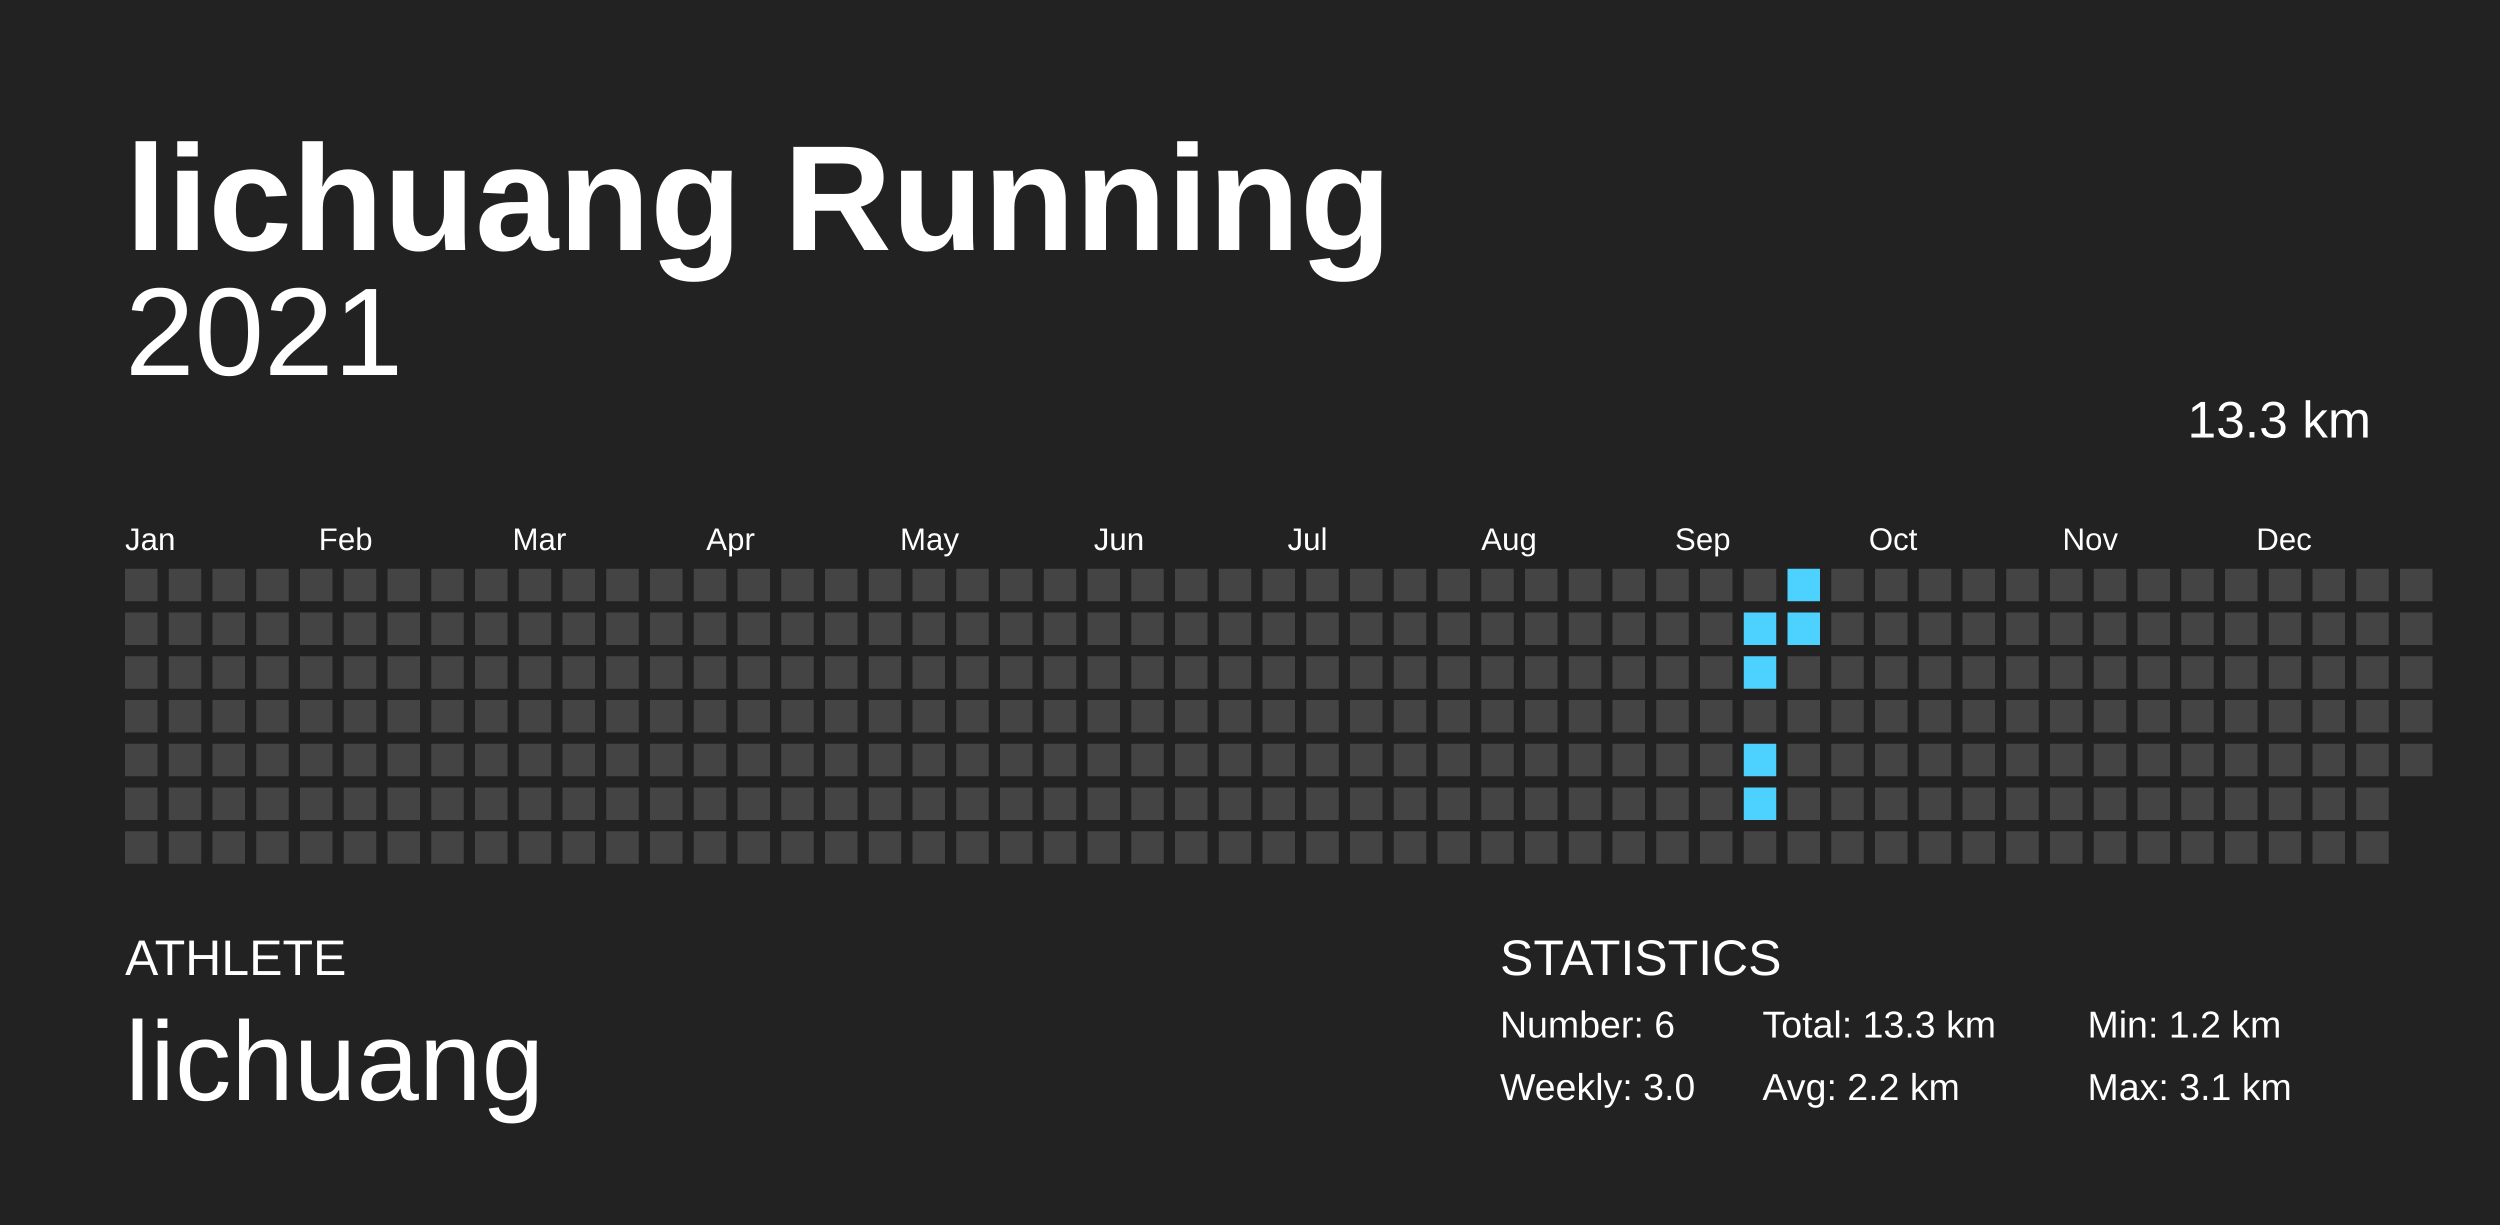
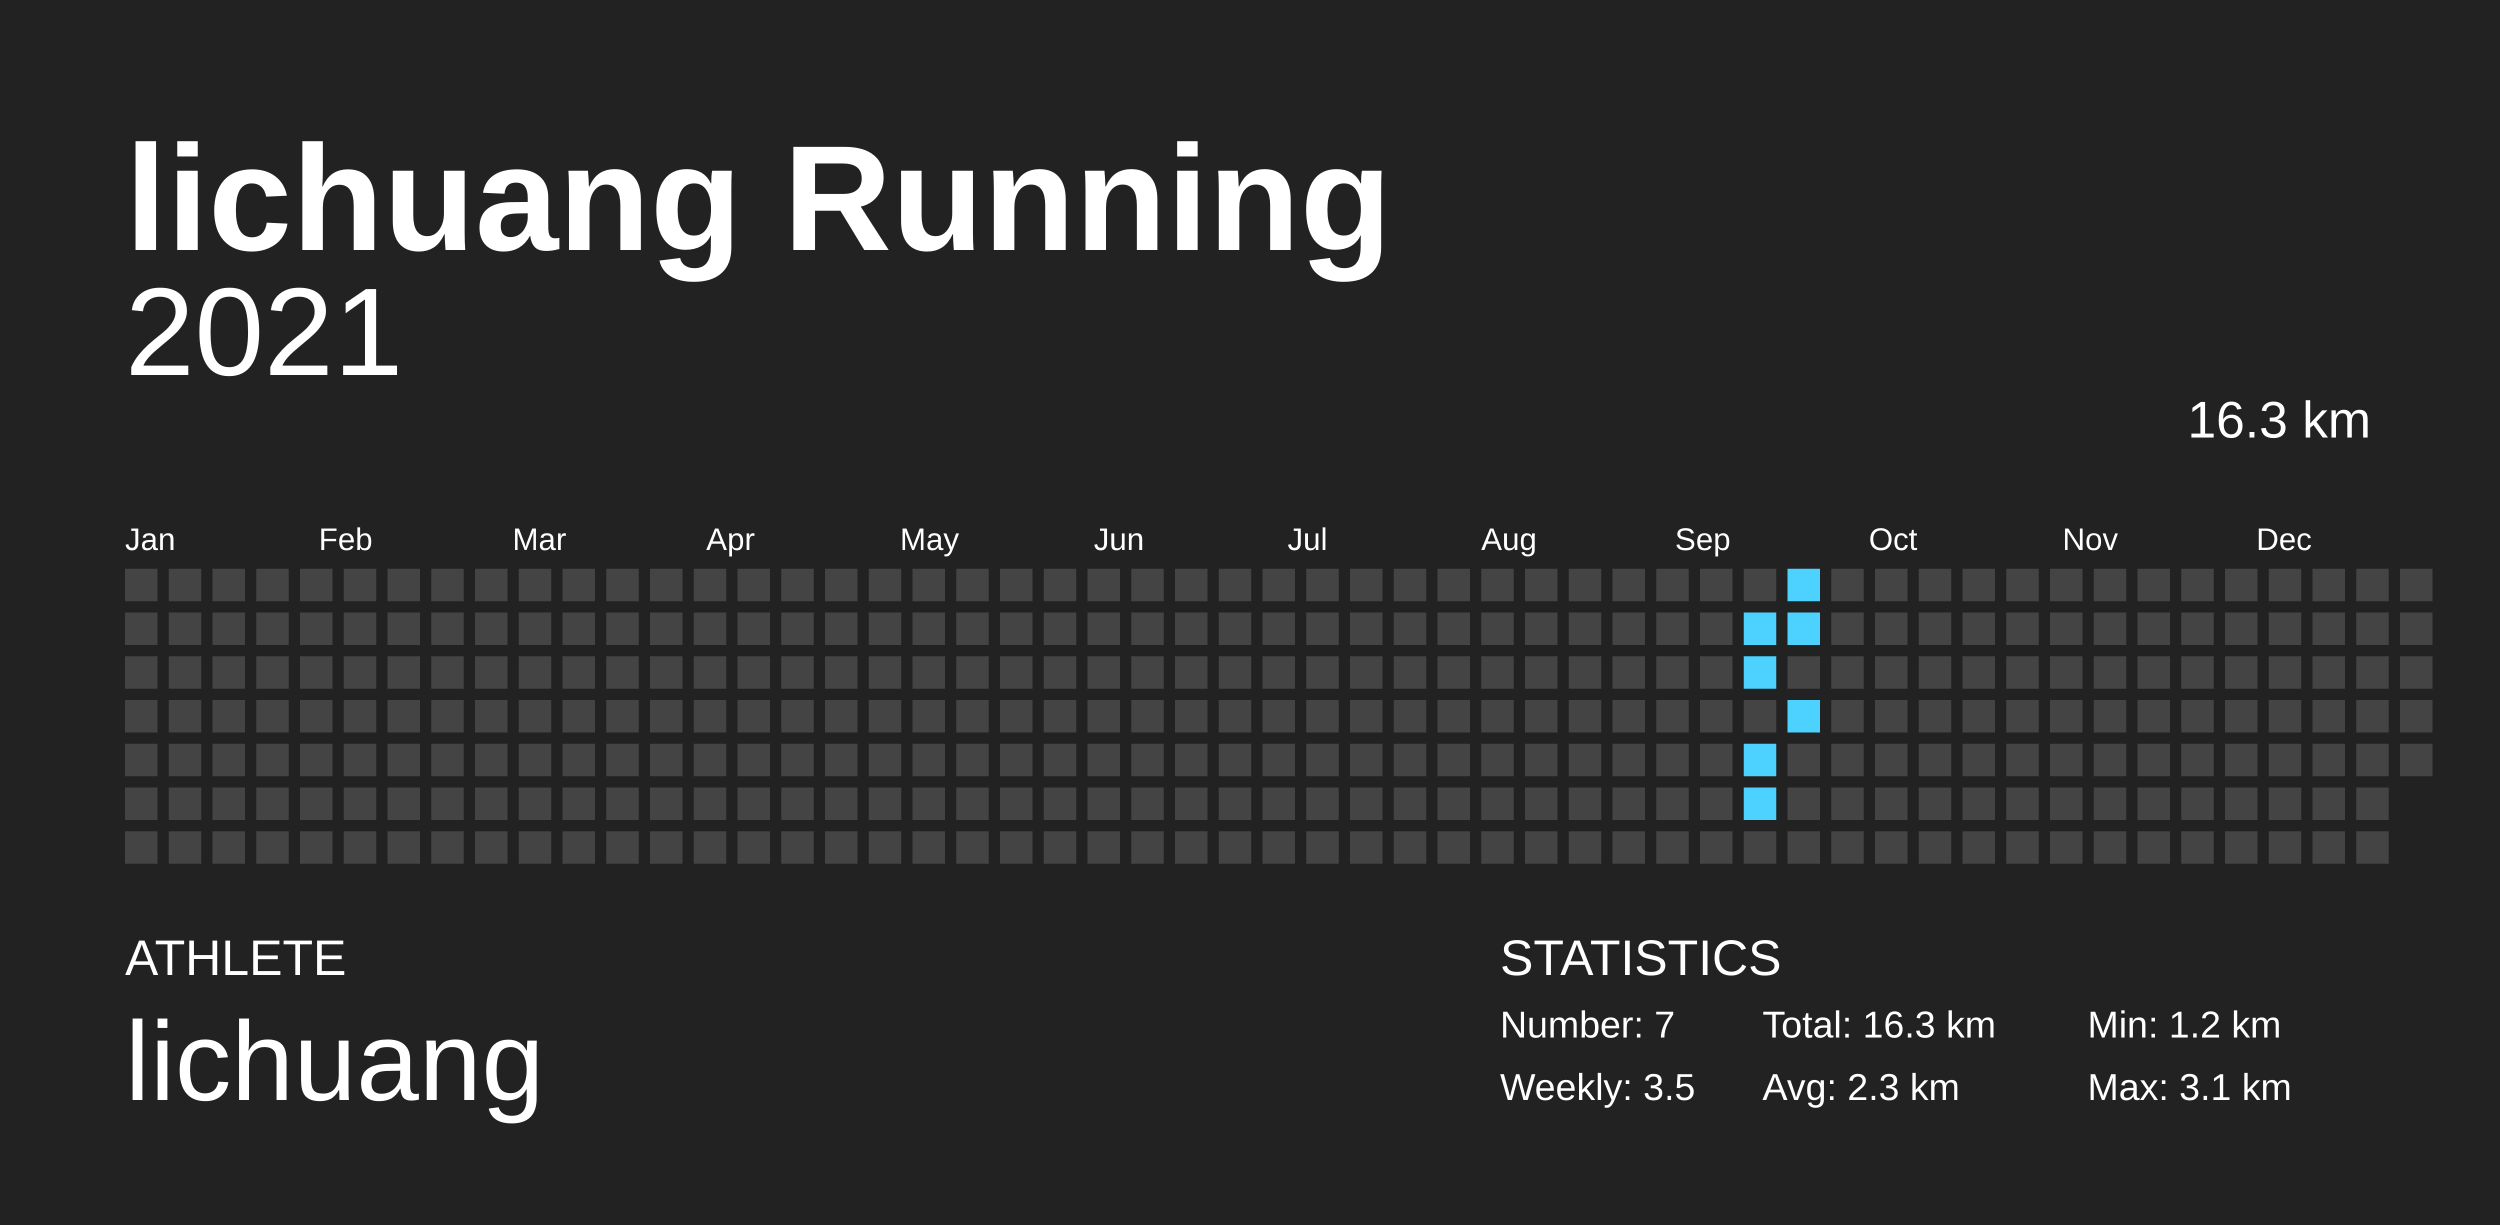
<svg xmlns="http://www.w3.org/2000/svg" baseProfile="full" height="98mm" version="1.1" viewBox="0,0,200,98" width="200mm">
  <defs />
  <rect fill="#222222" height="98" width="200" x="0" y="0" />
  <text fill="#FFFFFF" style="font-size:12px; font-family:Arial; font-weight:bold;" x="10" y="20">lichuang Running</text>
  <text fill="#FFFFFF" style="font-size:4px; font-family:Arial" x="10" y="78">ATHLETE</text>
  <text fill="#FFFFFF" style="font-size:9px; font-family:Arial" x="10" y="88">lichuang</text>
  <text fill="#FFFFFF" style="font-size:4px; font-family:Arial" x="120" y="78">STATISTICS</text>
-   <text fill="#FFFFFF" style="font-size:3px; font-family:Arial" x="120" y="83">Number: 6</text>
-   <text fill="#FFFFFF" style="font-size:3px; font-family:Arial" x="120" y="88">Weekly: 3.0</text>
-   <text fill="#FFFFFF" style="font-size:3px; font-family:Arial" x="141" y="83">Total: 13.3 km</text>
-   <text fill="#FFFFFF" style="font-size:3px; font-family:Arial" x="141" y="88">Avg: 2.2 km</text>
+   <text fill="#FFFFFF" style="font-size:3px; font-family:Arial" x="120" y="83">Number: 7</text>
+   <text fill="#FFFFFF" style="font-size:3px; font-family:Arial" x="120" y="88">Weekly: 3.5</text>
+   <text fill="#FFFFFF" style="font-size:3px; font-family:Arial" x="141" y="83">Total: 16.3 km</text>
+   <text fill="#FFFFFF" style="font-size:3px; font-family:Arial" x="141" y="88">Avg: 2.3 km</text>
  <text fill="#FFFFFF" style="font-size:3px; font-family:Arial" x="167" y="83">Min: 1.2 km</text>
  <text fill="#FFFFFF" style="font-size:3px; font-family:Arial" x="167" y="88">Max: 3.1 km</text>
  <text alignment-baseline="hanging" fill="#FFFFFF" style="font-size:10.0px; font-family:Arial;" x="10" y="30">2021</text>
-   <text alignment-baseline="hanging" fill="#FFFFFF" style="font-size:4.125px; font-family:Arial;" x="175" y="35">13.3 km</text>
+   <text alignment-baseline="hanging" fill="#FFFFFF" style="font-size:4.125px; font-family:Arial;" x="175" y="35">16.3 km</text>
  <text fill="#FFFFFF" style="font-size:2.5px; font-family:Arial" x="10.0" y="44">Jan</text>
  <text fill="#FFFFFF" style="font-size:2.5px; font-family:Arial" x="25.5" y="44">Feb</text>
  <text fill="#FFFFFF" style="font-size:2.5px; font-family:Arial" x="41.0" y="44">Mar</text>
  <text fill="#FFFFFF" style="font-size:2.5px; font-family:Arial" x="56.5" y="44">Apr</text>
  <text fill="#FFFFFF" style="font-size:2.5px; font-family:Arial" x="72.0" y="44">May</text>
  <text fill="#FFFFFF" style="font-size:2.5px; font-family:Arial" x="87.5" y="44">Jun</text>
  <text fill="#FFFFFF" style="font-size:2.5px; font-family:Arial" x="103.0" y="44">Jul</text>
  <text fill="#FFFFFF" style="font-size:2.5px; font-family:Arial" x="118.5" y="44">Aug</text>
  <text fill="#FFFFFF" style="font-size:2.5px; font-family:Arial" x="134.0" y="44">Sep</text>
  <text fill="#FFFFFF" style="font-size:2.5px; font-family:Arial" x="149.5" y="44">Oct</text>
  <text fill="#FFFFFF" style="font-size:2.5px; font-family:Arial" x="165.0" y="44">Nov</text>
  <text fill="#FFFFFF" style="font-size:2.5px; font-family:Arial" x="180.5" y="44">Dec</text>
  <rect fill="#444444" height="2.6" width="2.6" x="10.0" y="45.5" />
  <rect fill="#444444" height="2.6" width="2.6" x="10.0" y="49.0" />
  <rect fill="#444444" height="2.6" width="2.6" x="10.0" y="52.5" />
  <rect fill="#444444" height="2.6" width="2.6" x="10.0" y="56.0" />
  <rect fill="#444444" height="2.6" width="2.6" x="10.0" y="59.5" />
  <rect fill="#444444" height="2.6" width="2.6" x="10.0" y="63.0" />
  <rect fill="#444444" height="2.6" width="2.6" x="10.0" y="66.5" />
  <rect fill="#444444" height="2.6" width="2.6" x="13.5" y="45.5" />
  <rect fill="#444444" height="2.6" width="2.6" x="13.5" y="49.0" />
  <rect fill="#444444" height="2.6" width="2.6" x="13.5" y="52.5" />
  <rect fill="#444444" height="2.6" width="2.6" x="13.5" y="56.0" />
  <rect fill="#444444" height="2.6" width="2.6" x="13.5" y="59.5" />
  <rect fill="#444444" height="2.6" width="2.6" x="13.5" y="63.0" />
  <rect fill="#444444" height="2.6" width="2.6" x="13.5" y="66.5" />
  <rect fill="#444444" height="2.6" width="2.6" x="17.0" y="45.5" />
  <rect fill="#444444" height="2.6" width="2.6" x="17.0" y="49.0" />
  <rect fill="#444444" height="2.6" width="2.6" x="17.0" y="52.5" />
  <rect fill="#444444" height="2.6" width="2.6" x="17.0" y="56.0" />
  <rect fill="#444444" height="2.6" width="2.6" x="17.0" y="59.5" />
  <rect fill="#444444" height="2.6" width="2.6" x="17.0" y="63.0" />
  <rect fill="#444444" height="2.6" width="2.6" x="17.0" y="66.5" />
  <rect fill="#444444" height="2.6" width="2.6" x="20.5" y="45.5" />
  <rect fill="#444444" height="2.6" width="2.6" x="20.5" y="49.0" />
  <rect fill="#444444" height="2.6" width="2.6" x="20.5" y="52.5" />
  <rect fill="#444444" height="2.6" width="2.6" x="20.5" y="56.0" />
  <rect fill="#444444" height="2.6" width="2.6" x="20.5" y="59.5" />
  <rect fill="#444444" height="2.6" width="2.6" x="20.5" y="63.0" />
  <rect fill="#444444" height="2.6" width="2.6" x="20.5" y="66.5" />
  <rect fill="#444444" height="2.6" width="2.6" x="24.0" y="45.5" />
  <rect fill="#444444" height="2.6" width="2.6" x="24.0" y="49.0" />
  <rect fill="#444444" height="2.6" width="2.6" x="24.0" y="52.5" />
  <rect fill="#444444" height="2.6" width="2.6" x="24.0" y="56.0" />
  <rect fill="#444444" height="2.6" width="2.6" x="24.0" y="59.5" />
  <rect fill="#444444" height="2.6" width="2.6" x="24.0" y="63.0" />
  <rect fill="#444444" height="2.6" width="2.6" x="24.0" y="66.5" />
  <rect fill="#444444" height="2.6" width="2.6" x="27.5" y="45.5" />
  <rect fill="#444444" height="2.6" width="2.6" x="27.5" y="49.0" />
  <rect fill="#444444" height="2.6" width="2.6" x="27.5" y="52.5" />
  <rect fill="#444444" height="2.6" width="2.6" x="27.5" y="56.0" />
  <rect fill="#444444" height="2.6" width="2.6" x="27.5" y="59.5" />
  <rect fill="#444444" height="2.6" width="2.6" x="27.5" y="63.0" />
  <rect fill="#444444" height="2.6" width="2.6" x="27.5" y="66.5" />
  <rect fill="#444444" height="2.6" width="2.6" x="31.0" y="45.5" />
  <rect fill="#444444" height="2.6" width="2.6" x="31.0" y="49.0" />
  <rect fill="#444444" height="2.6" width="2.6" x="31.0" y="52.5" />
  <rect fill="#444444" height="2.6" width="2.6" x="31.0" y="56.0" />
  <rect fill="#444444" height="2.6" width="2.6" x="31.0" y="59.5" />
  <rect fill="#444444" height="2.6" width="2.6" x="31.0" y="63.0" />
  <rect fill="#444444" height="2.6" width="2.6" x="31.0" y="66.5" />
  <rect fill="#444444" height="2.6" width="2.6" x="34.5" y="45.5" />
  <rect fill="#444444" height="2.6" width="2.6" x="34.5" y="49.0" />
  <rect fill="#444444" height="2.6" width="2.6" x="34.5" y="52.5" />
  <rect fill="#444444" height="2.6" width="2.6" x="34.5" y="56.0" />
  <rect fill="#444444" height="2.6" width="2.6" x="34.5" y="59.5" />
  <rect fill="#444444" height="2.6" width="2.6" x="34.5" y="63.0" />
  <rect fill="#444444" height="2.6" width="2.6" x="34.5" y="66.5" />
  <rect fill="#444444" height="2.6" width="2.6" x="38.0" y="45.5" />
  <rect fill="#444444" height="2.6" width="2.6" x="38.0" y="49.0" />
  <rect fill="#444444" height="2.6" width="2.6" x="38.0" y="52.5" />
  <rect fill="#444444" height="2.6" width="2.6" x="38.0" y="56.0" />
  <rect fill="#444444" height="2.6" width="2.6" x="38.0" y="59.5" />
  <rect fill="#444444" height="2.6" width="2.6" x="38.0" y="63.0" />
  <rect fill="#444444" height="2.6" width="2.6" x="38.0" y="66.5" />
  <rect fill="#444444" height="2.6" width="2.6" x="41.5" y="45.5" />
  <rect fill="#444444" height="2.6" width="2.6" x="41.5" y="49.0" />
  <rect fill="#444444" height="2.6" width="2.6" x="41.5" y="52.5" />
  <rect fill="#444444" height="2.6" width="2.6" x="41.5" y="56.0" />
  <rect fill="#444444" height="2.6" width="2.6" x="41.5" y="59.5" />
  <rect fill="#444444" height="2.6" width="2.6" x="41.5" y="63.0" />
  <rect fill="#444444" height="2.6" width="2.6" x="41.5" y="66.5" />
  <rect fill="#444444" height="2.6" width="2.6" x="45.0" y="45.5" />
  <rect fill="#444444" height="2.6" width="2.6" x="45.0" y="49.0" />
  <rect fill="#444444" height="2.6" width="2.6" x="45.0" y="52.5" />
  <rect fill="#444444" height="2.6" width="2.6" x="45.0" y="56.0" />
  <rect fill="#444444" height="2.6" width="2.6" x="45.0" y="59.5" />
  <rect fill="#444444" height="2.6" width="2.6" x="45.0" y="63.0" />
  <rect fill="#444444" height="2.6" width="2.6" x="45.0" y="66.5" />
  <rect fill="#444444" height="2.6" width="2.6" x="48.5" y="45.5" />
  <rect fill="#444444" height="2.6" width="2.6" x="48.5" y="49.0" />
  <rect fill="#444444" height="2.6" width="2.6" x="48.5" y="52.5" />
  <rect fill="#444444" height="2.6" width="2.6" x="48.5" y="56.0" />
  <rect fill="#444444" height="2.6" width="2.6" x="48.5" y="59.5" />
  <rect fill="#444444" height="2.6" width="2.6" x="48.5" y="63.0" />
  <rect fill="#444444" height="2.6" width="2.6" x="48.5" y="66.5" />
  <rect fill="#444444" height="2.6" width="2.6" x="52.0" y="45.5" />
  <rect fill="#444444" height="2.6" width="2.6" x="52.0" y="49.0" />
  <rect fill="#444444" height="2.6" width="2.6" x="52.0" y="52.5" />
  <rect fill="#444444" height="2.6" width="2.6" x="52.0" y="56.0" />
  <rect fill="#444444" height="2.6" width="2.6" x="52.0" y="59.5" />
  <rect fill="#444444" height="2.6" width="2.6" x="52.0" y="63.0" />
  <rect fill="#444444" height="2.6" width="2.6" x="52.0" y="66.5" />
  <rect fill="#444444" height="2.6" width="2.6" x="55.5" y="45.5" />
  <rect fill="#444444" height="2.6" width="2.6" x="55.5" y="49.0" />
  <rect fill="#444444" height="2.6" width="2.6" x="55.5" y="52.5" />
  <rect fill="#444444" height="2.6" width="2.6" x="55.5" y="56.0" />
  <rect fill="#444444" height="2.6" width="2.6" x="55.5" y="59.5" />
  <rect fill="#444444" height="2.6" width="2.6" x="55.5" y="63.0" />
  <rect fill="#444444" height="2.6" width="2.6" x="55.5" y="66.5" />
  <rect fill="#444444" height="2.6" width="2.6" x="59.0" y="45.5" />
  <rect fill="#444444" height="2.6" width="2.6" x="59.0" y="49.0" />
  <rect fill="#444444" height="2.6" width="2.6" x="59.0" y="52.5" />
  <rect fill="#444444" height="2.6" width="2.6" x="59.0" y="56.0" />
  <rect fill="#444444" height="2.6" width="2.6" x="59.0" y="59.5" />
  <rect fill="#444444" height="2.6" width="2.6" x="59.0" y="63.0" />
  <rect fill="#444444" height="2.6" width="2.6" x="59.0" y="66.5" />
  <rect fill="#444444" height="2.6" width="2.6" x="62.5" y="45.5" />
  <rect fill="#444444" height="2.6" width="2.6" x="62.5" y="49.0" />
  <rect fill="#444444" height="2.6" width="2.6" x="62.5" y="52.5" />
  <rect fill="#444444" height="2.6" width="2.6" x="62.5" y="56.0" />
  <rect fill="#444444" height="2.6" width="2.6" x="62.5" y="59.5" />
  <rect fill="#444444" height="2.6" width="2.6" x="62.5" y="63.0" />
  <rect fill="#444444" height="2.6" width="2.6" x="62.5" y="66.5" />
  <rect fill="#444444" height="2.6" width="2.6" x="66.0" y="45.5" />
  <rect fill="#444444" height="2.6" width="2.6" x="66.0" y="49.0" />
  <rect fill="#444444" height="2.6" width="2.6" x="66.0" y="52.5" />
  <rect fill="#444444" height="2.6" width="2.6" x="66.0" y="56.0" />
  <rect fill="#444444" height="2.6" width="2.6" x="66.0" y="59.5" />
  <rect fill="#444444" height="2.6" width="2.6" x="66.0" y="63.0" />
  <rect fill="#444444" height="2.6" width="2.6" x="66.0" y="66.5" />
  <rect fill="#444444" height="2.6" width="2.6" x="69.5" y="45.5" />
  <rect fill="#444444" height="2.6" width="2.6" x="69.5" y="49.0" />
  <rect fill="#444444" height="2.6" width="2.6" x="69.5" y="52.5" />
  <rect fill="#444444" height="2.6" width="2.6" x="69.5" y="56.0" />
  <rect fill="#444444" height="2.6" width="2.6" x="69.5" y="59.5" />
  <rect fill="#444444" height="2.6" width="2.6" x="69.5" y="63.0" />
  <rect fill="#444444" height="2.6" width="2.6" x="69.5" y="66.5" />
  <rect fill="#444444" height="2.6" width="2.6" x="73.0" y="45.5" />
  <rect fill="#444444" height="2.6" width="2.6" x="73.0" y="49.0" />
  <rect fill="#444444" height="2.6" width="2.6" x="73.0" y="52.5" />
  <rect fill="#444444" height="2.6" width="2.6" x="73.0" y="56.0" />
  <rect fill="#444444" height="2.6" width="2.6" x="73.0" y="59.5" />
  <rect fill="#444444" height="2.6" width="2.6" x="73.0" y="63.0" />
  <rect fill="#444444" height="2.6" width="2.6" x="73.0" y="66.5" />
  <rect fill="#444444" height="2.6" width="2.6" x="76.5" y="45.5" />
  <rect fill="#444444" height="2.6" width="2.6" x="76.5" y="49.0" />
  <rect fill="#444444" height="2.6" width="2.6" x="76.5" y="52.5" />
  <rect fill="#444444" height="2.6" width="2.6" x="76.5" y="56.0" />
  <rect fill="#444444" height="2.6" width="2.6" x="76.5" y="59.5" />
  <rect fill="#444444" height="2.6" width="2.6" x="76.5" y="63.0" />
  <rect fill="#444444" height="2.6" width="2.6" x="76.5" y="66.5" />
  <rect fill="#444444" height="2.6" width="2.6" x="80.0" y="45.5" />
  <rect fill="#444444" height="2.6" width="2.6" x="80.0" y="49.0" />
  <rect fill="#444444" height="2.6" width="2.6" x="80.0" y="52.5" />
  <rect fill="#444444" height="2.6" width="2.6" x="80.0" y="56.0" />
  <rect fill="#444444" height="2.6" width="2.6" x="80.0" y="59.5" />
  <rect fill="#444444" height="2.6" width="2.6" x="80.0" y="63.0" />
  <rect fill="#444444" height="2.6" width="2.6" x="80.0" y="66.5" />
  <rect fill="#444444" height="2.6" width="2.6" x="83.5" y="45.5" />
  <rect fill="#444444" height="2.6" width="2.6" x="83.5" y="49.0" />
  <rect fill="#444444" height="2.6" width="2.6" x="83.5" y="52.5" />
  <rect fill="#444444" height="2.6" width="2.6" x="83.5" y="56.0" />
  <rect fill="#444444" height="2.6" width="2.6" x="83.5" y="59.5" />
  <rect fill="#444444" height="2.6" width="2.6" x="83.5" y="63.0" />
  <rect fill="#444444" height="2.6" width="2.6" x="83.5" y="66.5" />
  <rect fill="#444444" height="2.6" width="2.6" x="87.0" y="45.5" />
  <rect fill="#444444" height="2.6" width="2.6" x="87.0" y="49.0" />
  <rect fill="#444444" height="2.6" width="2.6" x="87.0" y="52.5" />
  <rect fill="#444444" height="2.6" width="2.6" x="87.0" y="56.0" />
  <rect fill="#444444" height="2.6" width="2.6" x="87.0" y="59.5" />
  <rect fill="#444444" height="2.6" width="2.6" x="87.0" y="63.0" />
  <rect fill="#444444" height="2.6" width="2.6" x="87.0" y="66.5" />
  <rect fill="#444444" height="2.6" width="2.6" x="90.5" y="45.5" />
  <rect fill="#444444" height="2.6" width="2.6" x="90.5" y="49.0" />
  <rect fill="#444444" height="2.6" width="2.6" x="90.5" y="52.5" />
  <rect fill="#444444" height="2.6" width="2.6" x="90.5" y="56.0" />
  <rect fill="#444444" height="2.6" width="2.6" x="90.5" y="59.5" />
  <rect fill="#444444" height="2.6" width="2.6" x="90.5" y="63.0" />
  <rect fill="#444444" height="2.6" width="2.6" x="90.5" y="66.5" />
  <rect fill="#444444" height="2.6" width="2.6" x="94.0" y="45.5" />
  <rect fill="#444444" height="2.6" width="2.6" x="94.0" y="49.0" />
  <rect fill="#444444" height="2.6" width="2.6" x="94.0" y="52.5" />
  <rect fill="#444444" height="2.6" width="2.6" x="94.0" y="56.0" />
  <rect fill="#444444" height="2.6" width="2.6" x="94.0" y="59.5" />
  <rect fill="#444444" height="2.6" width="2.6" x="94.0" y="63.0" />
  <rect fill="#444444" height="2.6" width="2.6" x="94.0" y="66.5" />
  <rect fill="#444444" height="2.6" width="2.6" x="97.5" y="45.5" />
  <rect fill="#444444" height="2.6" width="2.6" x="97.5" y="49.0" />
  <rect fill="#444444" height="2.6" width="2.6" x="97.5" y="52.5" />
  <rect fill="#444444" height="2.6" width="2.6" x="97.5" y="56.0" />
  <rect fill="#444444" height="2.6" width="2.6" x="97.5" y="59.5" />
  <rect fill="#444444" height="2.6" width="2.6" x="97.5" y="63.0" />
  <rect fill="#444444" height="2.6" width="2.6" x="97.5" y="66.5" />
  <rect fill="#444444" height="2.6" width="2.6" x="101.0" y="45.5" />
  <rect fill="#444444" height="2.6" width="2.6" x="101.0" y="49.0" />
  <rect fill="#444444" height="2.6" width="2.6" x="101.0" y="52.5" />
  <rect fill="#444444" height="2.6" width="2.6" x="101.0" y="56.0" />
  <rect fill="#444444" height="2.6" width="2.6" x="101.0" y="59.5" />
  <rect fill="#444444" height="2.6" width="2.6" x="101.0" y="63.0" />
  <rect fill="#444444" height="2.6" width="2.6" x="101.0" y="66.5" />
  <rect fill="#444444" height="2.6" width="2.6" x="104.5" y="45.5" />
  <rect fill="#444444" height="2.6" width="2.6" x="104.5" y="49.0" />
  <rect fill="#444444" height="2.6" width="2.6" x="104.5" y="52.5" />
  <rect fill="#444444" height="2.6" width="2.6" x="104.5" y="56.0" />
  <rect fill="#444444" height="2.6" width="2.6" x="104.5" y="59.5" />
  <rect fill="#444444" height="2.6" width="2.6" x="104.5" y="63.0" />
  <rect fill="#444444" height="2.6" width="2.6" x="104.5" y="66.5" />
  <rect fill="#444444" height="2.6" width="2.6" x="108.0" y="45.5" />
  <rect fill="#444444" height="2.6" width="2.6" x="108.0" y="49.0" />
  <rect fill="#444444" height="2.6" width="2.6" x="108.0" y="52.5" />
  <rect fill="#444444" height="2.6" width="2.6" x="108.0" y="56.0" />
  <rect fill="#444444" height="2.6" width="2.6" x="108.0" y="59.5" />
  <rect fill="#444444" height="2.6" width="2.6" x="108.0" y="63.0" />
  <rect fill="#444444" height="2.6" width="2.6" x="108.0" y="66.5" />
  <rect fill="#444444" height="2.6" width="2.6" x="111.5" y="45.5" />
  <rect fill="#444444" height="2.6" width="2.6" x="111.5" y="49.0" />
  <rect fill="#444444" height="2.6" width="2.6" x="111.5" y="52.5" />
  <rect fill="#444444" height="2.6" width="2.6" x="111.5" y="56.0" />
  <rect fill="#444444" height="2.6" width="2.6" x="111.5" y="59.5" />
  <rect fill="#444444" height="2.6" width="2.6" x="111.5" y="63.0" />
  <rect fill="#444444" height="2.6" width="2.6" x="111.5" y="66.5" />
  <rect fill="#444444" height="2.6" width="2.6" x="115.0" y="45.5" />
  <rect fill="#444444" height="2.6" width="2.6" x="115.0" y="49.0" />
  <rect fill="#444444" height="2.6" width="2.6" x="115.0" y="52.5" />
  <rect fill="#444444" height="2.6" width="2.6" x="115.0" y="56.0" />
  <rect fill="#444444" height="2.6" width="2.6" x="115.0" y="59.5" />
  <rect fill="#444444" height="2.6" width="2.6" x="115.0" y="63.0" />
  <rect fill="#444444" height="2.6" width="2.6" x="115.0" y="66.5" />
  <rect fill="#444444" height="2.6" width="2.6" x="118.5" y="45.5" />
  <rect fill="#444444" height="2.6" width="2.6" x="118.5" y="49.0" />
  <rect fill="#444444" height="2.6" width="2.6" x="118.5" y="52.5" />
  <rect fill="#444444" height="2.6" width="2.6" x="118.5" y="56.0" />
  <rect fill="#444444" height="2.6" width="2.6" x="118.5" y="59.5" />
  <rect fill="#444444" height="2.6" width="2.6" x="118.5" y="63.0" />
  <rect fill="#444444" height="2.6" width="2.6" x="118.5" y="66.5" />
  <rect fill="#444444" height="2.6" width="2.6" x="122.0" y="45.5" />
  <rect fill="#444444" height="2.6" width="2.6" x="122.0" y="49.0" />
  <rect fill="#444444" height="2.6" width="2.6" x="122.0" y="52.5" />
  <rect fill="#444444" height="2.6" width="2.6" x="122.0" y="56.0" />
  <rect fill="#444444" height="2.6" width="2.6" x="122.0" y="59.5" />
  <rect fill="#444444" height="2.6" width="2.6" x="122.0" y="63.0" />
  <rect fill="#444444" height="2.6" width="2.6" x="122.0" y="66.5" />
  <rect fill="#444444" height="2.6" width="2.6" x="125.5" y="45.5" />
  <rect fill="#444444" height="2.6" width="2.6" x="125.5" y="49.0" />
  <rect fill="#444444" height="2.6" width="2.6" x="125.5" y="52.5" />
  <rect fill="#444444" height="2.6" width="2.6" x="125.5" y="56.0" />
  <rect fill="#444444" height="2.6" width="2.6" x="125.5" y="59.5" />
  <rect fill="#444444" height="2.6" width="2.6" x="125.5" y="63.0" />
  <rect fill="#444444" height="2.6" width="2.6" x="125.5" y="66.5" />
  <rect fill="#444444" height="2.6" width="2.6" x="129.0" y="45.5" />
  <rect fill="#444444" height="2.6" width="2.6" x="129.0" y="49.0" />
  <rect fill="#444444" height="2.6" width="2.6" x="129.0" y="52.5" />
  <rect fill="#444444" height="2.6" width="2.6" x="129.0" y="56.0" />
  <rect fill="#444444" height="2.6" width="2.6" x="129.0" y="59.5" />
  <rect fill="#444444" height="2.6" width="2.6" x="129.0" y="63.0" />
  <rect fill="#444444" height="2.6" width="2.6" x="129.0" y="66.5" />
  <rect fill="#444444" height="2.6" width="2.6" x="132.5" y="45.5" />
  <rect fill="#444444" height="2.6" width="2.6" x="132.5" y="49.0" />
  <rect fill="#444444" height="2.6" width="2.6" x="132.5" y="52.5" />
  <rect fill="#444444" height="2.6" width="2.6" x="132.5" y="56.0" />
  <rect fill="#444444" height="2.6" width="2.6" x="132.5" y="59.5" />
  <rect fill="#444444" height="2.6" width="2.6" x="132.5" y="63.0" />
  <rect fill="#444444" height="2.6" width="2.6" x="132.5" y="66.5" />
  <rect fill="#444444" height="2.6" width="2.6" x="136.0" y="45.5" />
  <rect fill="#444444" height="2.6" width="2.6" x="136.0" y="49.0" />
  <rect fill="#444444" height="2.6" width="2.6" x="136.0" y="52.5" />
  <rect fill="#444444" height="2.6" width="2.6" x="136.0" y="56.0" />
  <rect fill="#444444" height="2.6" width="2.6" x="136.0" y="59.5" />
  <rect fill="#444444" height="2.6" width="2.6" x="136.0" y="63.0" />
  <rect fill="#444444" height="2.6" width="2.6" x="136.0" y="66.5" />
  <rect fill="#444444" height="2.6" width="2.6" x="139.5" y="45.5" />
  <rect fill="#4dd2ff" height="2.6" width="2.6" x="139.5" y="49.0" />
  <rect fill="#4dd2ff" height="2.6" width="2.6" x="139.5" y="52.5" />
  <rect fill="#444444" height="2.6" width="2.6" x="139.5" y="56.0" />
  <rect fill="#4dd2ff" height="2.6" width="2.6" x="139.5" y="59.5" />
  <rect fill="#4dd2ff" height="2.6" width="2.6" x="139.5" y="63.0" />
  <rect fill="#444444" height="2.6" width="2.6" x="139.5" y="66.5" />
  <rect fill="#4dd2ff" height="2.6" width="2.6" x="143.0" y="45.5" />
  <rect fill="#4dd2ff" height="2.6" width="2.6" x="143.0" y="49.0" />
  <rect fill="#444444" height="2.6" width="2.6" x="143.0" y="52.5" />
-   <rect fill="#444444" height="2.6" width="2.6" x="143.0" y="56.0" />
+   <rect fill="#4dd2ff" height="2.6" width="2.6" x="143.0" y="56.0" />
  <rect fill="#444444" height="2.6" width="2.6" x="143.0" y="59.5" />
  <rect fill="#444444" height="2.6" width="2.6" x="143.0" y="63.0" />
  <rect fill="#444444" height="2.6" width="2.6" x="143.0" y="66.5" />
  <rect fill="#444444" height="2.6" width="2.6" x="146.5" y="45.5" />
  <rect fill="#444444" height="2.6" width="2.6" x="146.5" y="49.0" />
  <rect fill="#444444" height="2.6" width="2.6" x="146.5" y="52.5" />
  <rect fill="#444444" height="2.6" width="2.6" x="146.5" y="56.0" />
  <rect fill="#444444" height="2.6" width="2.6" x="146.5" y="59.5" />
  <rect fill="#444444" height="2.6" width="2.6" x="146.5" y="63.0" />
  <rect fill="#444444" height="2.6" width="2.6" x="146.5" y="66.5" />
  <rect fill="#444444" height="2.6" width="2.6" x="150.0" y="45.5" />
  <rect fill="#444444" height="2.6" width="2.6" x="150.0" y="49.0" />
  <rect fill="#444444" height="2.6" width="2.6" x="150.0" y="52.5" />
  <rect fill="#444444" height="2.6" width="2.6" x="150.0" y="56.0" />
  <rect fill="#444444" height="2.6" width="2.6" x="150.0" y="59.5" />
  <rect fill="#444444" height="2.6" width="2.6" x="150.0" y="63.0" />
  <rect fill="#444444" height="2.6" width="2.6" x="150.0" y="66.5" />
  <rect fill="#444444" height="2.6" width="2.6" x="153.5" y="45.5" />
  <rect fill="#444444" height="2.6" width="2.6" x="153.5" y="49.0" />
  <rect fill="#444444" height="2.6" width="2.6" x="153.5" y="52.5" />
  <rect fill="#444444" height="2.6" width="2.6" x="153.5" y="56.0" />
  <rect fill="#444444" height="2.6" width="2.6" x="153.5" y="59.5" />
  <rect fill="#444444" height="2.6" width="2.6" x="153.5" y="63.0" />
  <rect fill="#444444" height="2.6" width="2.6" x="153.5" y="66.5" />
  <rect fill="#444444" height="2.6" width="2.6" x="157.0" y="45.5" />
  <rect fill="#444444" height="2.6" width="2.6" x="157.0" y="49.0" />
  <rect fill="#444444" height="2.6" width="2.6" x="157.0" y="52.5" />
  <rect fill="#444444" height="2.6" width="2.6" x="157.0" y="56.0" />
  <rect fill="#444444" height="2.6" width="2.6" x="157.0" y="59.5" />
  <rect fill="#444444" height="2.6" width="2.6" x="157.0" y="63.0" />
  <rect fill="#444444" height="2.6" width="2.6" x="157.0" y="66.5" />
  <rect fill="#444444" height="2.6" width="2.6" x="160.5" y="45.5" />
  <rect fill="#444444" height="2.6" width="2.6" x="160.5" y="49.0" />
  <rect fill="#444444" height="2.6" width="2.6" x="160.5" y="52.5" />
  <rect fill="#444444" height="2.6" width="2.6" x="160.5" y="56.0" />
  <rect fill="#444444" height="2.6" width="2.6" x="160.5" y="59.5" />
  <rect fill="#444444" height="2.6" width="2.6" x="160.5" y="63.0" />
  <rect fill="#444444" height="2.6" width="2.6" x="160.5" y="66.5" />
  <rect fill="#444444" height="2.6" width="2.6" x="164.0" y="45.5" />
  <rect fill="#444444" height="2.6" width="2.6" x="164.0" y="49.0" />
  <rect fill="#444444" height="2.6" width="2.6" x="164.0" y="52.5" />
  <rect fill="#444444" height="2.6" width="2.6" x="164.0" y="56.0" />
  <rect fill="#444444" height="2.6" width="2.6" x="164.0" y="59.5" />
  <rect fill="#444444" height="2.6" width="2.6" x="164.0" y="63.0" />
  <rect fill="#444444" height="2.6" width="2.6" x="164.0" y="66.5" />
  <rect fill="#444444" height="2.6" width="2.6" x="167.5" y="45.5" />
  <rect fill="#444444" height="2.6" width="2.6" x="167.5" y="49.0" />
  <rect fill="#444444" height="2.6" width="2.6" x="167.5" y="52.5" />
  <rect fill="#444444" height="2.6" width="2.6" x="167.5" y="56.0" />
  <rect fill="#444444" height="2.6" width="2.6" x="167.5" y="59.5" />
  <rect fill="#444444" height="2.6" width="2.6" x="167.5" y="63.0" />
  <rect fill="#444444" height="2.6" width="2.6" x="167.5" y="66.5" />
  <rect fill="#444444" height="2.6" width="2.6" x="171.0" y="45.5" />
  <rect fill="#444444" height="2.6" width="2.6" x="171.0" y="49.0" />
  <rect fill="#444444" height="2.6" width="2.6" x="171.0" y="52.5" />
  <rect fill="#444444" height="2.6" width="2.6" x="171.0" y="56.0" />
  <rect fill="#444444" height="2.6" width="2.6" x="171.0" y="59.5" />
  <rect fill="#444444" height="2.6" width="2.6" x="171.0" y="63.0" />
  <rect fill="#444444" height="2.6" width="2.6" x="171.0" y="66.5" />
  <rect fill="#444444" height="2.6" width="2.6" x="174.5" y="45.5" />
  <rect fill="#444444" height="2.6" width="2.6" x="174.5" y="49.0" />
  <rect fill="#444444" height="2.6" width="2.6" x="174.5" y="52.5" />
  <rect fill="#444444" height="2.6" width="2.6" x="174.5" y="56.0" />
  <rect fill="#444444" height="2.6" width="2.6" x="174.5" y="59.5" />
  <rect fill="#444444" height="2.6" width="2.6" x="174.5" y="63.0" />
  <rect fill="#444444" height="2.6" width="2.6" x="174.5" y="66.5" />
  <rect fill="#444444" height="2.6" width="2.6" x="178.0" y="45.5" />
  <rect fill="#444444" height="2.6" width="2.6" x="178.0" y="49.0" />
  <rect fill="#444444" height="2.6" width="2.6" x="178.0" y="52.5" />
  <rect fill="#444444" height="2.6" width="2.6" x="178.0" y="56.0" />
  <rect fill="#444444" height="2.6" width="2.6" x="178.0" y="59.5" />
  <rect fill="#444444" height="2.6" width="2.6" x="178.0" y="63.0" />
  <rect fill="#444444" height="2.6" width="2.6" x="178.0" y="66.5" />
  <rect fill="#444444" height="2.6" width="2.6" x="181.5" y="45.5" />
  <rect fill="#444444" height="2.6" width="2.6" x="181.5" y="49.0" />
  <rect fill="#444444" height="2.6" width="2.6" x="181.5" y="52.5" />
  <rect fill="#444444" height="2.6" width="2.6" x="181.5" y="56.0" />
  <rect fill="#444444" height="2.6" width="2.6" x="181.5" y="59.5" />
  <rect fill="#444444" height="2.6" width="2.6" x="181.5" y="63.0" />
  <rect fill="#444444" height="2.6" width="2.6" x="181.5" y="66.5" />
  <rect fill="#444444" height="2.6" width="2.6" x="185.0" y="45.5" />
  <rect fill="#444444" height="2.6" width="2.6" x="185.0" y="49.0" />
  <rect fill="#444444" height="2.6" width="2.6" x="185.0" y="52.5" />
  <rect fill="#444444" height="2.6" width="2.6" x="185.0" y="56.0" />
  <rect fill="#444444" height="2.6" width="2.6" x="185.0" y="59.5" />
  <rect fill="#444444" height="2.6" width="2.6" x="185.0" y="63.0" />
  <rect fill="#444444" height="2.6" width="2.6" x="185.0" y="66.5" />
  <rect fill="#444444" height="2.6" width="2.6" x="188.5" y="45.5" />
  <rect fill="#444444" height="2.6" width="2.6" x="188.5" y="49.0" />
  <rect fill="#444444" height="2.6" width="2.6" x="188.5" y="52.5" />
  <rect fill="#444444" height="2.6" width="2.6" x="188.5" y="56.0" />
  <rect fill="#444444" height="2.6" width="2.6" x="188.5" y="59.5" />
  <rect fill="#444444" height="2.6" width="2.6" x="188.5" y="63.0" />
  <rect fill="#444444" height="2.6" width="2.6" x="188.5" y="66.5" />
  <rect fill="#444444" height="2.6" width="2.6" x="192.0" y="45.5" />
  <rect fill="#444444" height="2.6" width="2.6" x="192.0" y="49.0" />
  <rect fill="#444444" height="2.6" width="2.6" x="192.0" y="52.5" />
  <rect fill="#444444" height="2.6" width="2.6" x="192.0" y="56.0" />
  <rect fill="#444444" height="2.6" width="2.6" x="192.0" y="59.5" />
</svg>
